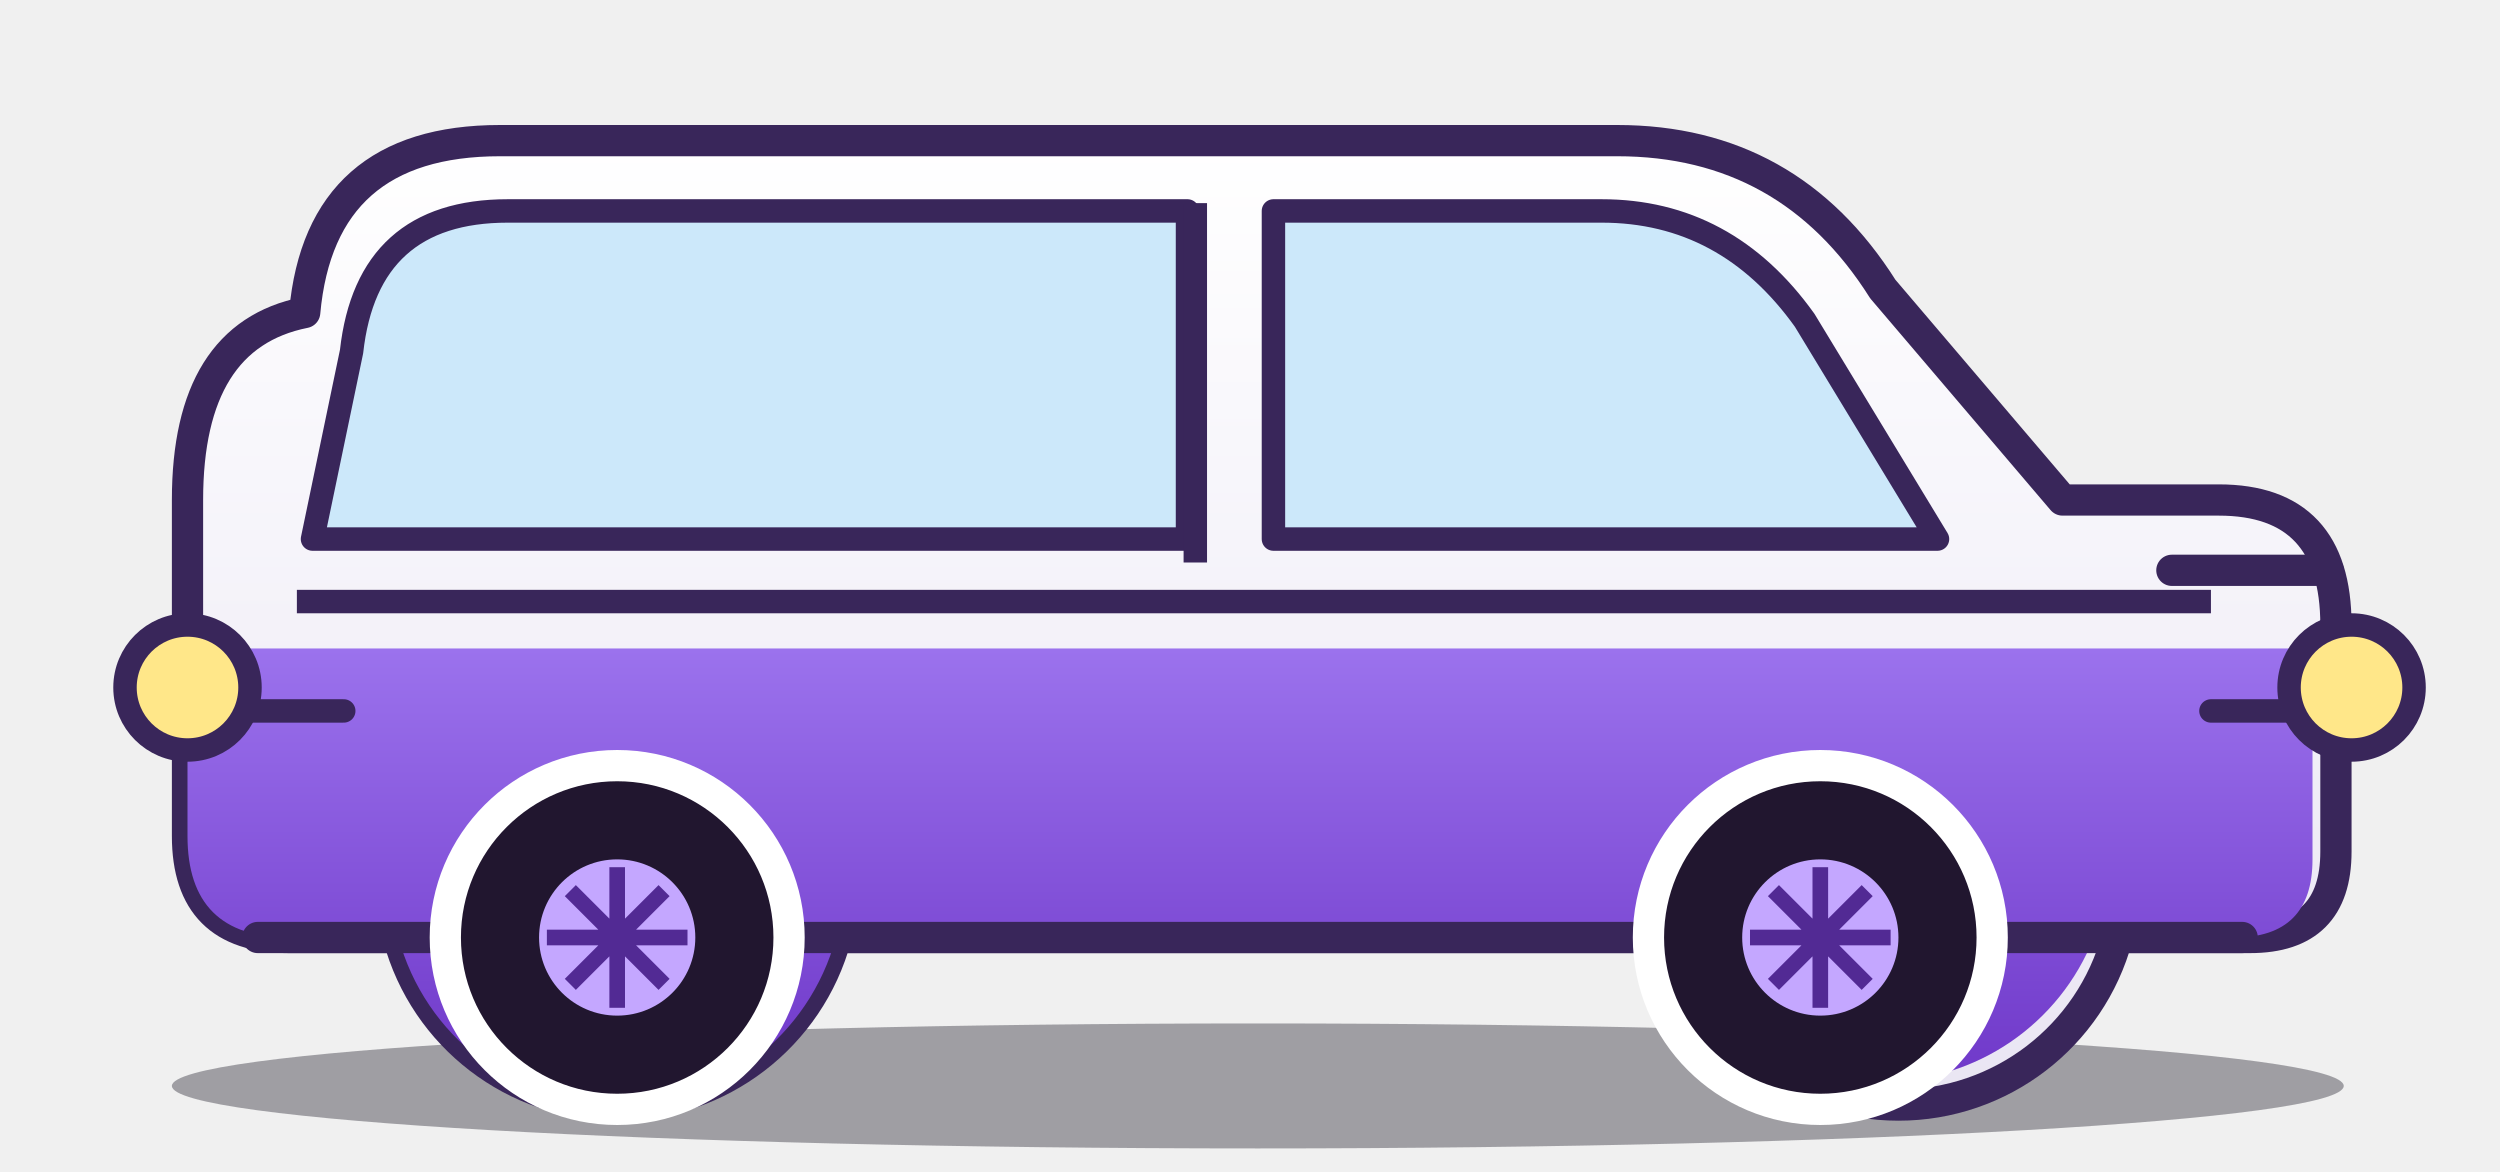
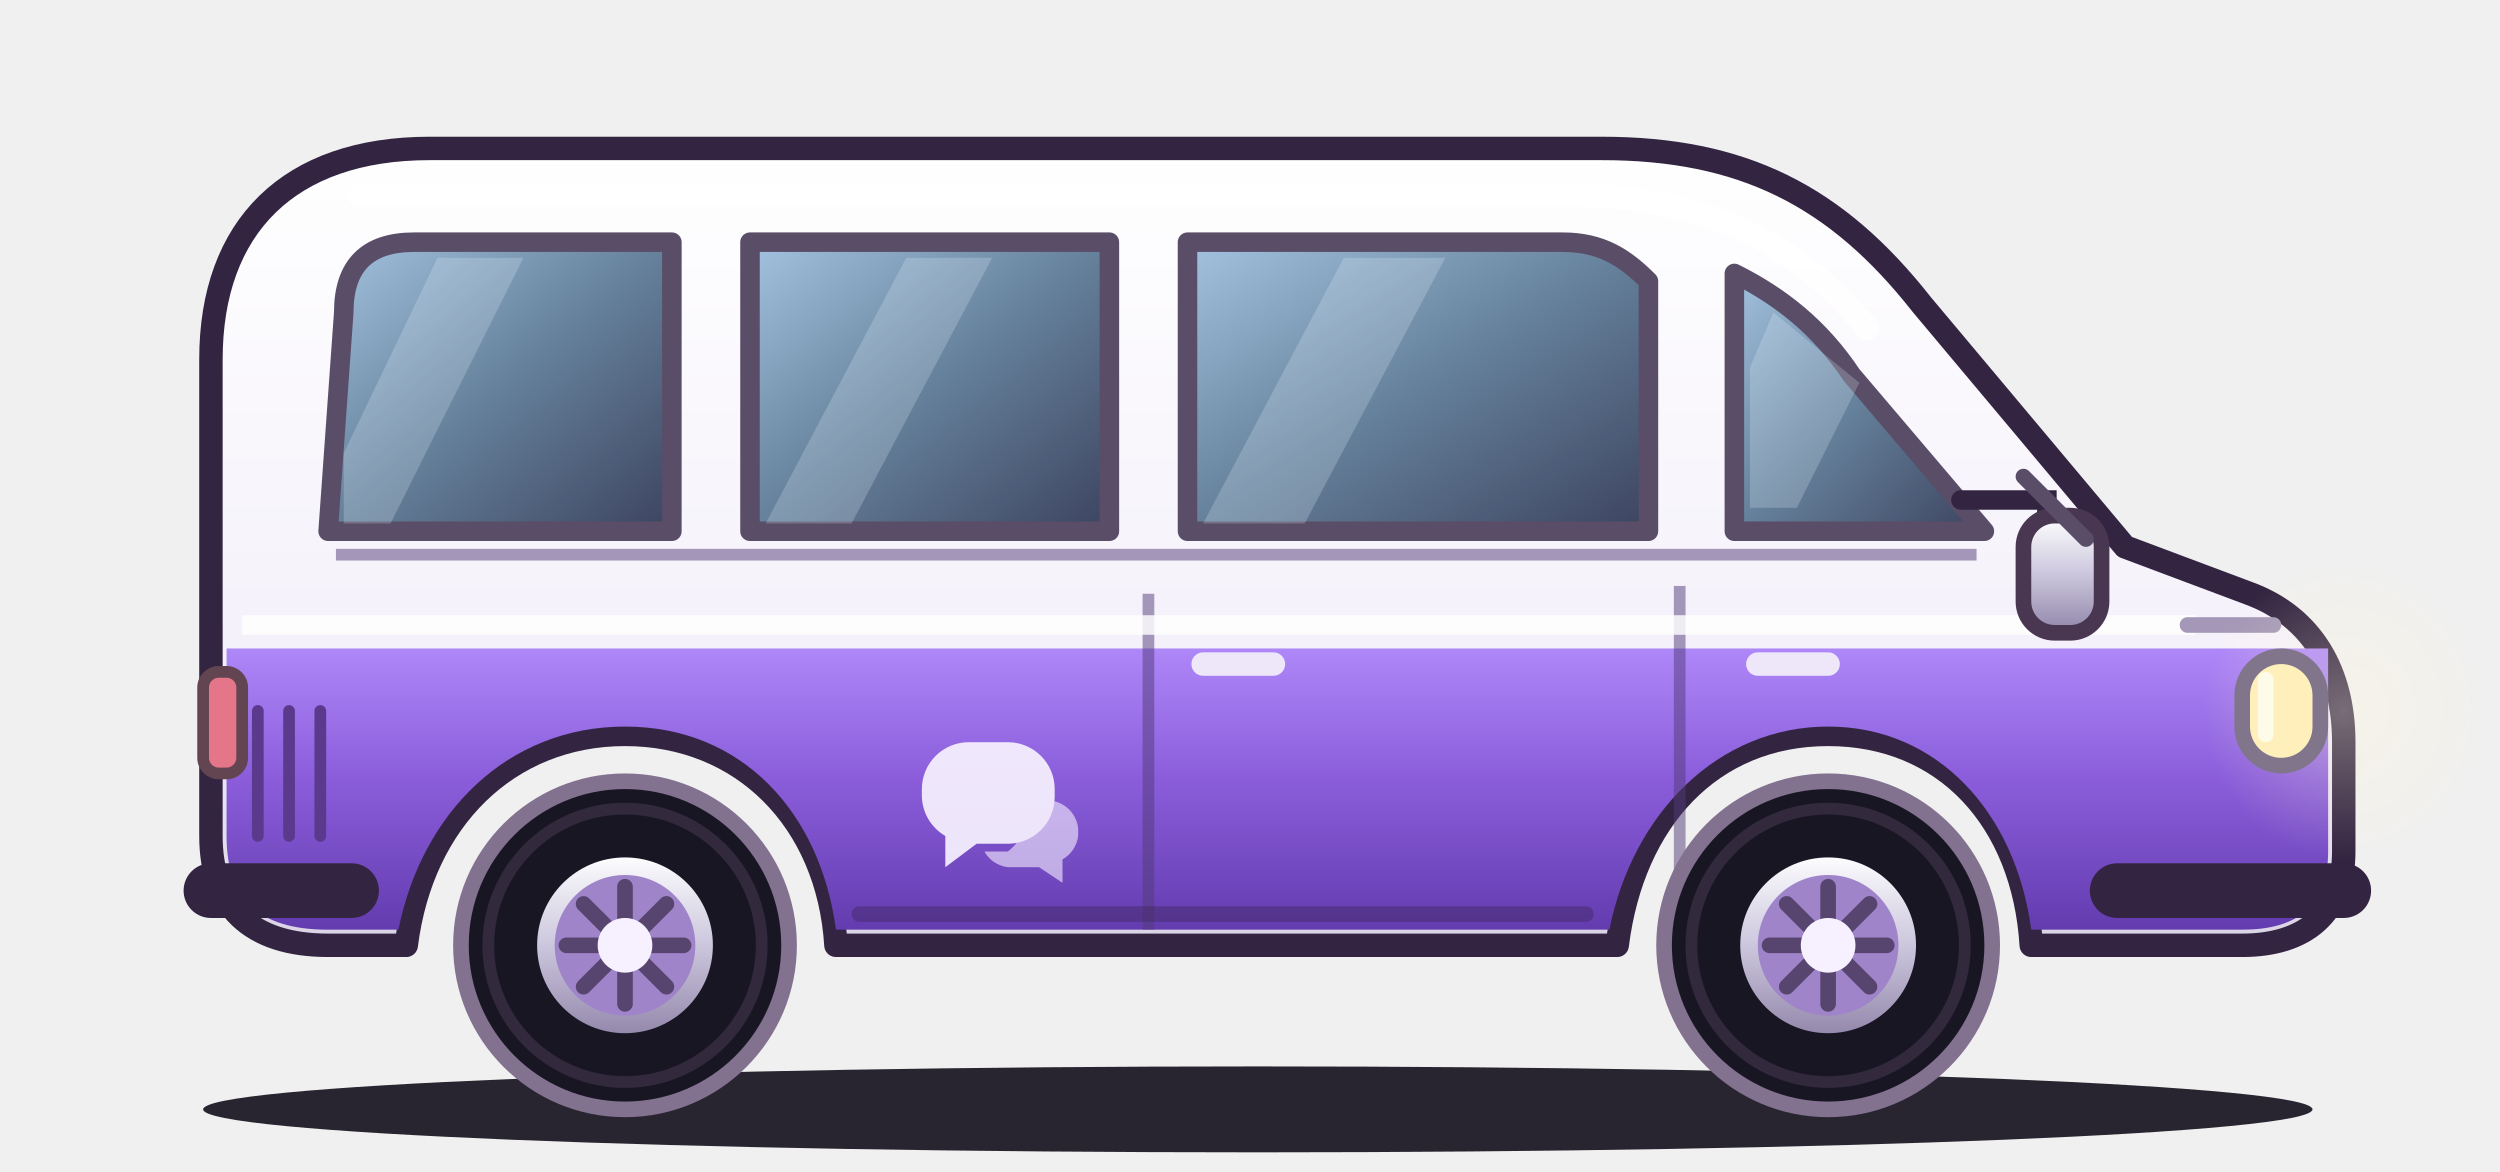
- <svg xmlns="http://www.w3.org/2000/svg" viewBox="0 0 320 150" role="img" aria-labelledby="title">
+ <svg xmlns="http://www.w3.org/2000/svg" id="still" viewBox="0 0 320 150" role="img" aria-labelledby="title desc">
  <defs>
-     <linearGradient id="paint" x1="0" x2="0" y1="0" y2="1">
+     <linearGradient id="paint" x1="0" y1="0" x2="0" y2="1">
      <stop stop-color="#fff" />
-       <stop offset="1" stop-color="#e9e5f3" />
+       <stop offset=".66" stop-color="#f4f0fa" />
+       <stop offset="1" stop-color="#d9d3e5" />
    </linearGradient>
-     <linearGradient id="purple" x1="0" x2="0" y1="0" y2="1">
-       <stop stop-color="#9b72ed" />
-       <stop offset="1" stop-color="#6d35c7" />
+     <linearGradient id="purple" x1="0" y1="0" x2="0" y2="1">
+       <stop stop-color="#ae87f8" />
+       <stop offset=".46" stop-color="#8b5ddb" />
+       <stop offset="1" stop-color="#633caf" />
    </linearGradient>
-     <style>.wheel{transform-box:fill-box;transform-origin:center;animation:spin .16s linear infinite}@keyframes spin{to{transform:rotate(360deg)}}</style>
+     <linearGradient id="glass" x1="0" y1="0" x2="1" y2="1">
+       <stop stop-color="#a4c3e0" />
+       <stop offset=".48" stop-color="#67839d" />
+       <stop offset="1" stop-color="#3c435f" />
+     </linearGradient>
+     <linearGradient id="chrome" x1="0" y1="0" x2="0" y2="1">
+       <stop stop-color="#fff" />
+       <stop offset=".48" stop-color="#cec9df" />
+       <stop offset="1" stop-color="#9185a9" />
+     </linearGradient>
+     <radialGradient id="headlight">
+       <stop stop-color="#fffadf" stop-opacity=".34" />
+       <stop offset="1" stop-color="#fff3c4" stop-opacity="0" />
+     </radialGradient>
+     <style>
+       .suspension { animation: suspension 1.05s ease-in-out infinite; }
+       .wheel-hub { transform-box: fill-box; transform-origin: center; animation: wheel-spin .68s linear infinite; }
+       .road-shadow { transform-box: fill-box; transform-origin: center; animation: shadow-breathe 1.05s ease-in-out infinite; }
+       @keyframes suspension { 0%, 100% { transform: translateY(0); } 50% { transform: translateY(-1.3px); } }
+       @keyframes wheel-spin { to { transform: rotate(360deg); } }
+       @keyframes shadow-breathe { 50% { opacity: .72; transform: scaleX(.98); } }
+       svg:target * { animation: none !important; }
+       @media (prefers-reduced-motion: reduce) { .suspension, .wheel-hub, .road-shadow { animation: none; } }
+     </style>
  </defs>
-   <ellipse cx="161" cy="139" rx="139" ry="8" fill="#080614" opacity=".35" />
-   <path d="M39 40q2-22 25-22h143q22 0 34 19l23 27h20q15 0 15 16v29q0 11-11 11h-17a29 29 0 0 1-56 0H107a29 29 0 0 1-56 0H37q-13 0-13-13V64q0-21 15-24Z" fill="url(#paint)" stroke="#39265a" stroke-width="4" stroke-linejoin="round" />
-   <path d="M28 83h268v27q0 10-10 10h-18a29 29 0 0 1-54 0h-107a29 29 0 0 1-56 0H37q-13 0-13-13V94q0-7 4-11Z" fill="url(#purple)" />
-   <path d="M45 45q2-18 20-18h87v42H40Zm118-18h42q16 0 26 14l17 28h-85Z" fill="#cce8fa" stroke="#39265a" stroke-width="3" stroke-linejoin="round" />
-   <path d="M153 26v46M38 77h245" fill="none" stroke="#39265a" stroke-width="3" />
-   <path d="M31 91h13m239 0h13" stroke="#39265a" stroke-width="3" stroke-linecap="round" />
-   <circle cx="24" cy="88" r="8" fill="#ffe789" stroke="#39265a" stroke-width="3" />
-   <circle cx="301" cy="88" r="8" fill="#ffe789" stroke="#39265a" stroke-width="3" />
-   <path d="M33 120h254" stroke="#39265a" stroke-width="4" stroke-linecap="round" />
-   <g class="wheel">
-     <circle cx="79" cy="120" r="22" fill="#21162f" stroke="#fff" stroke-width="4" />
-     <circle cx="79" cy="120" r="10" fill="#c4a7ff" />
-     <path d="M79 111v18m-9-9h18m-15-6 12 12m0-12-12 12" stroke="#522a94" stroke-width="2" />
+   <ellipse class="road-shadow" cx="161" cy="142" rx="135" ry="5.5" fill="#080511" opacity=".86" />
+   <g class="suspension">
+     <path d="M27 107V46c0-17 10-27 28-27h150c18 0 30 6 41 20l26 31 16 6c8 3 12 10 12 19v14c0 8-5 12-13 12h-27c-1-16-11-27-26-27s-25 11-27 27H107c-1-16-12-27-27-27s-26 11-28 27H42c-10 0-15-5-15-14Z" fill="url(#paint)" stroke="#332442" stroke-width="3" stroke-linejoin="round" />
+     <path d="M29 83h269v26c0 7-4 10-11 10h-27c-2-15-12-26-26-26s-25 11-28 26h-99c-2-15-12-26-27-26s-26 11-29 26h-9c-9 0-13-4-13-12Z" fill="url(#purple)" />
+     <path d="M46 25h155c17 0 29 6 38 17" fill="none" stroke="#fff" stroke-opacity=".84" stroke-width="3" stroke-linecap="round" />
+     <g fill="url(#glass)" stroke="#594d68" stroke-width="2.5" stroke-linejoin="round">
+       <path d="M44 40c0-6 3-9 9-9h33v37H42Z" />
+       <path d="M96 31h46v37H96Z" />
+       <path d="M152 31h48c5 0 8 2 11 5v32h-59Z" />
+       <path d="M222 35c6 3 11 7 15 13l17 20h-32Z" />
+     </g>
+     <g fill="#e8f4ff" opacity=".22">
+       <path d="m56 33-12 25v9h6l17-34Z" />
+       <path d="m116 33-18 34h11l18-34Z" />
+       <path d="m172 33-18 34h13l18-34Z" />
+       <path d="m227 40-3 7v18h6l8-16Z" />
+     </g>
+     <path d="M43 71h210M215 75v43M147 76v43" fill="none" stroke="#533b78" stroke-opacity=".5" stroke-width="1.5" />
+     <path d="M31 80h250" stroke="#fff" stroke-opacity=".83" stroke-width="2.5" />
+     <path d="M154 85h9m62 0h9" stroke="#eee7f9" stroke-width="3" stroke-linecap="round" />
+     <path d="M33 91v16m4-16v16m4-16v16" stroke="#5b398d" stroke-width="1.5" stroke-linecap="round" />
+     <g fill="#f9f5ff" opacity=".9">
+       <path d="M124 95a6 6 0 0 0-6 6v1a6 6 0 0 0 3 5v4l4-3h4a6 6 0 0 0 6-6v-1a6 6 0 0 0-6-6Z" />
+       <path d="M132 103a4 4 0 0 1 6 3v1a4 4 0 0 1-2 3v3l-3-2h-4a4 4 0 0 1-3-2h3a8 8 0 0 0 3-6Z" opacity=".65" />
+     </g>
+     <path d="M251 64h11v13" fill="none" stroke="#332442" stroke-width="2.5" stroke-linecap="round" />
+     <rect x="259" y="66" width="10" height="15" rx="4" fill="url(#chrome)" stroke="#493650" stroke-width="2" />
+     <path d="m259 61 8 8" stroke="#594d68" stroke-width="2" stroke-linecap="round" />
+     <path d="M280 80h11" stroke="#a497b7" stroke-width="2" stroke-linecap="round" />
+     <ellipse cx="300" cy="91" rx="18" ry="19" fill="url(#headlight)" />
+     <rect x="287" y="84" width="10" height="14" rx="5" fill="#fff0bb" stroke="#81758c" stroke-width="2" />
+     <path d="M290 87v7" stroke="#fffbe9" stroke-width="2" stroke-linecap="round" />
+     <rect x="26" y="86" width="5" height="13" rx="2" fill="#e57689" stroke="#634451" stroke-width="1.5" />
+     <path d="M27 114h18m226 0h29" stroke="#332442" stroke-width="7" stroke-linecap="round" />
+     <path d="M27 113h18m226 0h29" stroke="url(#chrome)" stroke-width="4" stroke-linecap="round" />
+     <path d="M110 117h93" stroke="#3f275e" stroke-opacity=".44" stroke-width="2" stroke-linecap="round" />
  </g>
-   <g class="wheel">
-     <circle cx="233" cy="120" r="22" fill="#21162f" stroke="#fff" stroke-width="4" />
-     <circle cx="233" cy="120" r="10" fill="#c4a7ff" />
-     <path d="M233 111v18m-9-9h18m-15-6 12 12m0-12-12 12" stroke="#522a94" stroke-width="2" />
+   <g>
+     <circle cx="80" cy="121" r="21" fill="#191624" stroke="#82718f" stroke-width="2" />
+     <circle cx="80" cy="121" r="17.5" fill="none" stroke="#32293d" stroke-width="1.5" />
+     <circle cx="80" cy="121" r="12" fill="url(#chrome)" stroke="#191624" stroke-width="1.5" />
+     <g class="wheel-hub">
+       <circle cx="80" cy="121" r="9" fill="#9f84ca" />
+       <path d="M80 113.5v15m-7.5-7.5h15m-12.8-5.3 10.6 10.6m0-10.6-10.6 10.6" stroke="#57456f" stroke-width="2" stroke-linecap="round" />
+       <circle cx="80" cy="121" r="3.5" fill="#f7f1ff" />
+     </g>
+     <circle cx="234" cy="121" r="21" fill="#191624" stroke="#82718f" stroke-width="2" />
+     <circle cx="234" cy="121" r="17.5" fill="none" stroke="#32293d" stroke-width="1.5" />
+     <circle cx="234" cy="121" r="12" fill="url(#chrome)" stroke="#191624" stroke-width="1.5" />
+     <g class="wheel-hub">
+       <circle cx="234" cy="121" r="9" fill="#9f84ca" />
+       <path d="M234 113.5v15m-7.5-7.5h15m-12.8-5.3 10.6 10.6m0-10.6-10.6 10.6" stroke="#57456f" stroke-width="2" stroke-linecap="round" />
+       <circle cx="234" cy="121" r="3.5" fill="#f7f1ff" />
+     </g>
  </g>
-   <path d="M278 73h20" stroke="#39265a" stroke-width="4" stroke-linecap="round" />
</svg>
